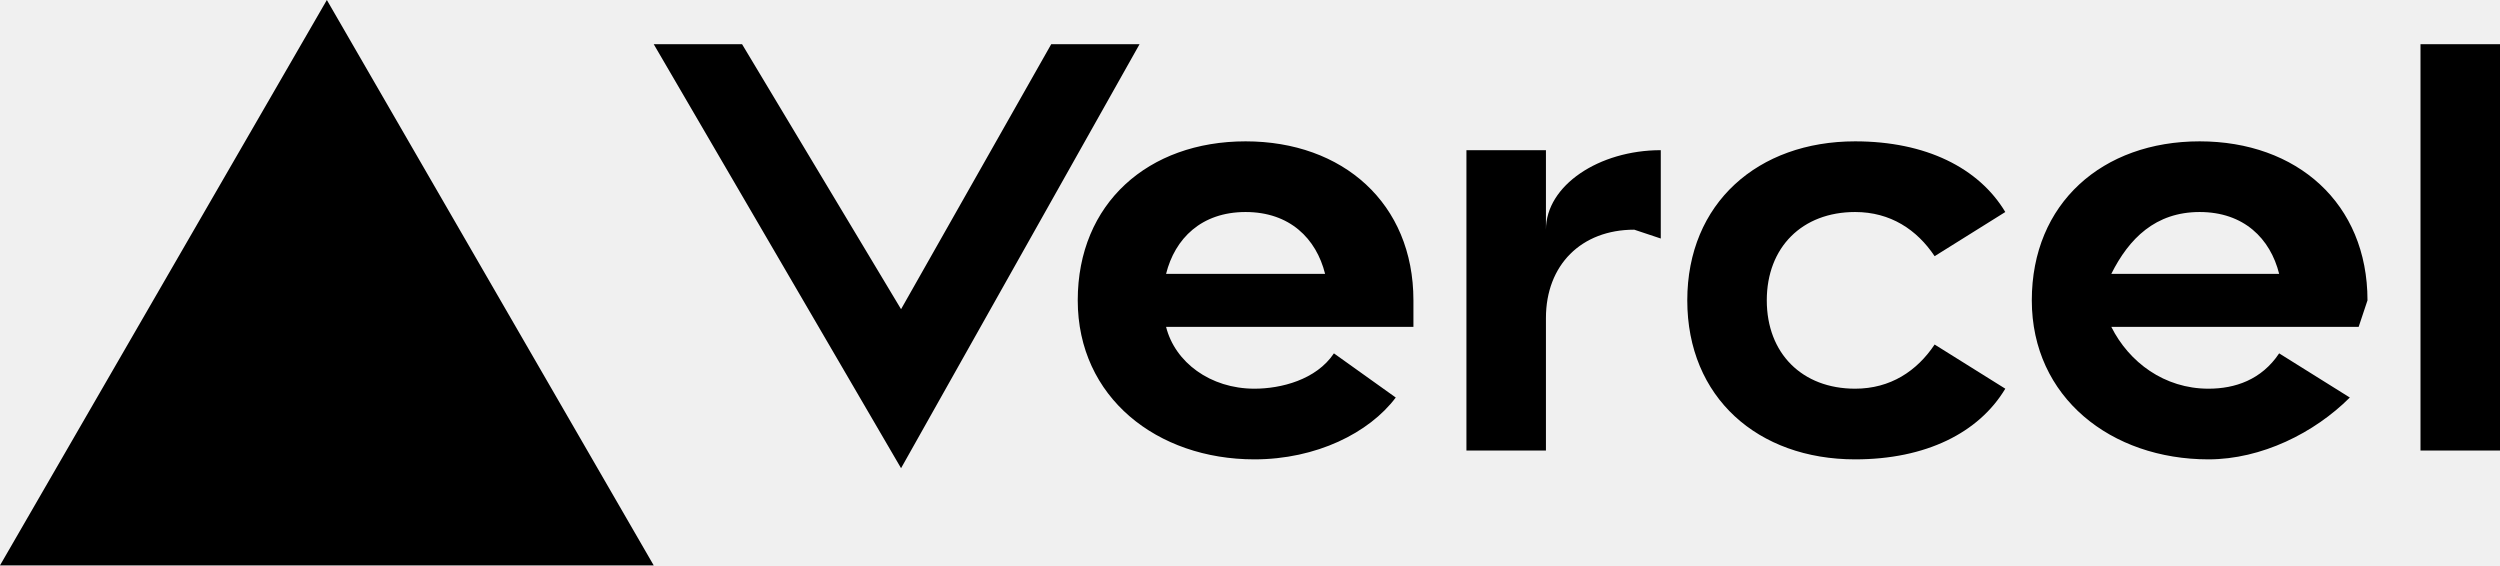
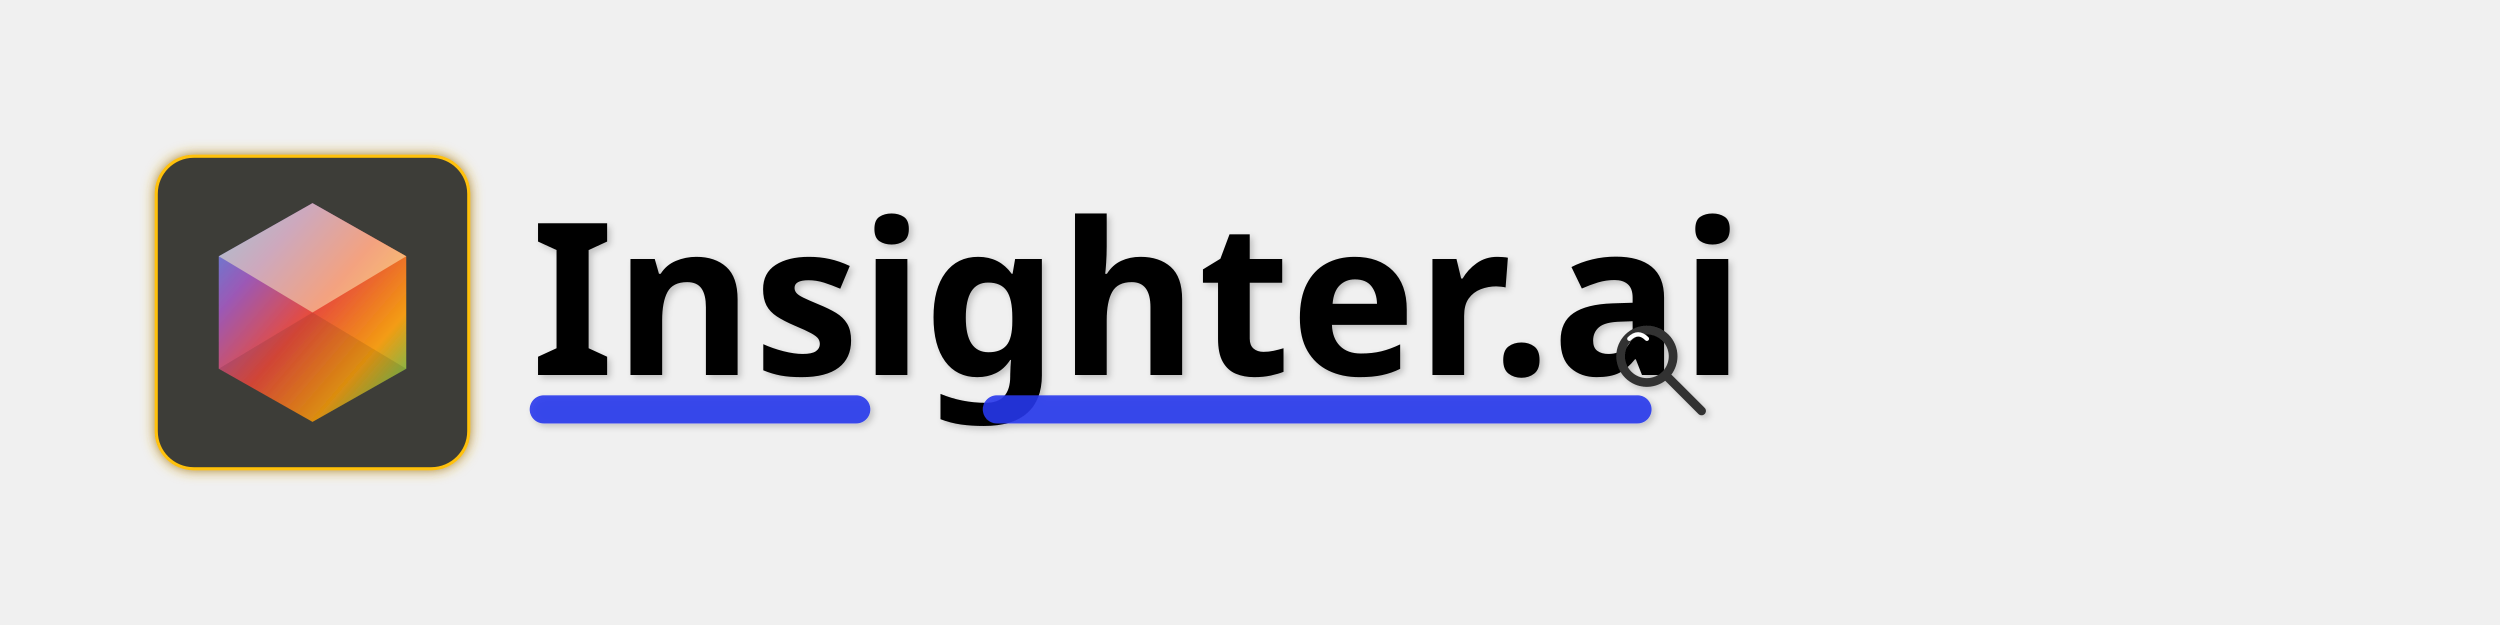
- <svg xmlns="http://www.w3.org/2000/svg" fill="none" viewBox="0 0 283 64">
-   <path fill="black" d="M141 16c-11 0-19 7-19 18s9 18 20 18c7 0 13-3 16-7l-7-5c-2 3-6 4-9 4-5 0-9-3-10-7h28v-3c0-11-8-18-19-18zm-9 15c1-4 4-7 9-7s8 3 9 7h-18zm117-15c-11 0-19 7-19 18s9 18 20 18c6 0 12-3 16-7l-8-5c-2 3-5 4-8 4-5 0-9-3-11-7h28l1-3c0-11-8-18-19-18zm-10 15c2-4 5-7 10-7s8 3 9 7h-19zm-39 3c0 6 4 10 10 10 4 0 7-2 9-5l8 5c-3 5-9 8-17 8-11 0-19-7-19-18s8-18 19-18c8 0 14 3 17 8l-8 5c-2-3-5-5-9-5-6 0-10 4-10 10zm83-29v46h-9V5h9zM37 0l37 64H0L37 0zm92 5-27 48L74 5h10l18 30 17-30h10zm59 12v10l-3-1c-6 0-10 4-10 10v15h-9V17h9v9c0-5 6-9 13-9z" />
+ <svg xmlns="http://www.w3.org/2000/svg" viewBox="0 0 800 200">
+   <defs>
+     <filter id="softGlow" x="-20%" y="-20%" width="140%" height="140%">
+       <feGaussianBlur stdDeviation="2" result="blur" />
+       <feComposite in="SourceGraphic" in2="blur" operator="over" />
+     </filter>
+     <linearGradient id="hexGradient" x1="0%" y1="0%" x2="100%" y2="100%">
+       <stop offset="0%" stop-color="#4A90E2" />
+       <stop offset="25%" stop-color="#9B59B6" />
+       <stop offset="50%" stop-color="#E74C3C" />
+       <stop offset="75%" stop-color="#F39C12" />
+       <stop offset="100%" stop-color="#2ECC71" />
+       <animate attributeName="x1" values="0%;20%;0%" dur="6s" repeatCount="indefinite" />
+       <animate attributeName="y1" values="0%;20%;0%" dur="6s" repeatCount="indefinite" />
+     </linearGradient>
+     <filter id="textShadow" x="-5%" y="-5%" width="110%" height="110%">
+       <feDropShadow dx="1" dy="1" stdDeviation="1" flood-opacity="0.2" />
+     </filter>
+     <mask id="textMask">
+       <rect x="0" y="0" width="100%" height="100%" fill="white" />
+       <rect x="0" y="0" width="10" height="100">
+         <animate attributeName="x" from="-100" to="800" dur="3s" begin="0s" repeatCount="indefinite" />
+       </rect>
+     </mask>
+     <linearGradient id="underlineGradient" x1="0%" y1="0%" x2="100%" y2="0%">
+       <stop offset="0%" stop-color="#4A90E2" />
+       <stop offset="50%" stop-color="#9B59B6" />
+       <stop offset="100%" stop-color="#E74C3C" />
+       <animate attributeName="x1" values="0%;100%;0%" dur="8s" repeatCount="indefinite" />
+     </linearGradient>
+   </defs>
+   <g transform="translate(50, 100)">
+     <g transform="translate(0, -50)" filter="url(#softGlow)">
+       <rect width="100" height="100" fill="#3d3d38" rx="12" ry="12" stroke="#FFC107" stroke-width="1">
+         <animate attributeName="stroke-width" values="1;2;1" dur="2s" repeatCount="indefinite" />
+       </rect>
+       <path d="M50,15 L80,32 L80,68 L50,85 L20,68 L20,32 Z" fill="url(#hexGradient)">
+         <animate attributeName="d" dur="4s" repeatCount="indefinite" values="             M50,15 L80,32 L80,68 L50,85 L20,68 L20,32 Z;             M50,18 L83,35 L83,65 L50,82 L17,65 L17,35 Z;             M50,15 L80,32 L80,68 L50,85 L20,68 L20,32 Z" calcMode="spline" keySplines="0.4 0 0.6 1; 0.4 0 0.6 1" />
+         <animateTransform attributeName="transform" type="rotate" from="0 50 50" to="360 50 50" dur="17s" repeatCount="indefinite" additive="sum" />
+       </path>
+       <path d="M50,15 L80,32 L50,50 L20,32 Z" fill="#FFF9C4" fill-opacity="0.5">
+         <animate attributeName="d" dur="4s" repeatCount="indefinite" values="             M50,15 L80,32 L50,50 L20,32 Z;             M50,18 L83,35 L50,53 L17,35 Z;             M50,15 L80,32 L50,50 L20,32 Z" calcMode="spline" keySplines="0.4 0 0.6 1; 0.4 0 0.6 1" />
+         <animate attributeName="fill-opacity" values="0.5;0.7;0.5" dur="3s" repeatCount="indefinite" />
+       </path>
+       <path d="M50,50 L80,68 L50,85 L20,68 Z" fill="rgba(0,0,0,0.1)">
+         <animate attributeName="d" dur="4s" repeatCount="indefinite" values="             M50,50 L80,68 L50,85 L20,68 Z;             M50,53 L83,65 L50,82 L17,65 Z;             M50,50 L80,68 L50,85 L20,68 Z" calcMode="spline" keySplines="0.4 0 0.6 1; 0.4 0 0.6 1" />
+       </path>
+     </g>
+     <g transform="translate(120, 20)" filter="url(#textShadow)">
+       <g>
+         <text font-family="'Montserrat', 'Trebuchet MS', sans-serif" font-size="68" font-weight="900" letter-spacing="0" fill="black">
+           <tspan>Insighter.ai</tspan>
+           <animate attributeName="opacity" values="1;0.8;1" dur="5s" repeatCount="indefinite" />
+         </text>
+         <text font-family="'Montserrat', 'Trebuchet MS', sans-serif" font-size="68" font-weight="900" letter-spacing="0" fill="#333" opacity="0.1" mask="url(#textMask)">
+           <tspan>Insighter</tspan>
+           <animate attributeName="opacity" values="0.1;0.3;0.1" dur="3s" repeatCount="indefinite" />
+         </text>
+       </g>
+       <g transform="translate(4, 10)">
+         <path d="M0,1 L100,1" stroke="#2838eb" stroke-width="9" fill="none" stroke-linecap="round" stroke-opacity="0.9">
+           <animate attributeName="stroke-width" values="9;7;9" dur="2s" repeatCount="indefinite" />
+         </path>
+         <path d="M145,1 L350,1" stroke="#2838eb" stroke-width="9" fill="none" stroke-linecap="round" stroke-opacity="0.9">
+           <animate attributeName="stroke-width" values="9;7;9" dur="2s" repeatCount="indefinite" />
+         </path>
+         <g transform="translate(360, -9) scale(0.7)">
+           <path d="M0,0 L15,15" stroke="#333" stroke-width="4" stroke-linecap="round">
+             <animate attributeName="stroke-width" values="4;5;4" dur="2s" repeatCount="indefinite" />
+           </path>
+           <circle cx="-10" cy="-10" r="12" fill="none" stroke="#333" stroke-width="4">
+             <animate attributeName="r" values="12;13;12" dur="2s" repeatCount="indefinite" />
+             <animate attributeName="stroke" values="#333;#666;#333" dur="3s" repeatCount="indefinite" />
+           </circle>
+           <path d="M-18,-18 Q-14,-22 -10,-18" stroke="#FFF" stroke-width="2" fill="none" stroke-linecap="round">
+             <animate attributeName="stroke-width" values="2;3;2" dur="2s" repeatCount="indefinite" />
+           </path>
+           <animateTransform attributeName="transform" type="scale" values="0.7;0.75;0.7" dur="2s" repeatCount="indefinite" additive="sum" />
+         </g>
+       </g>
+     </g>
+   </g>
</svg>
